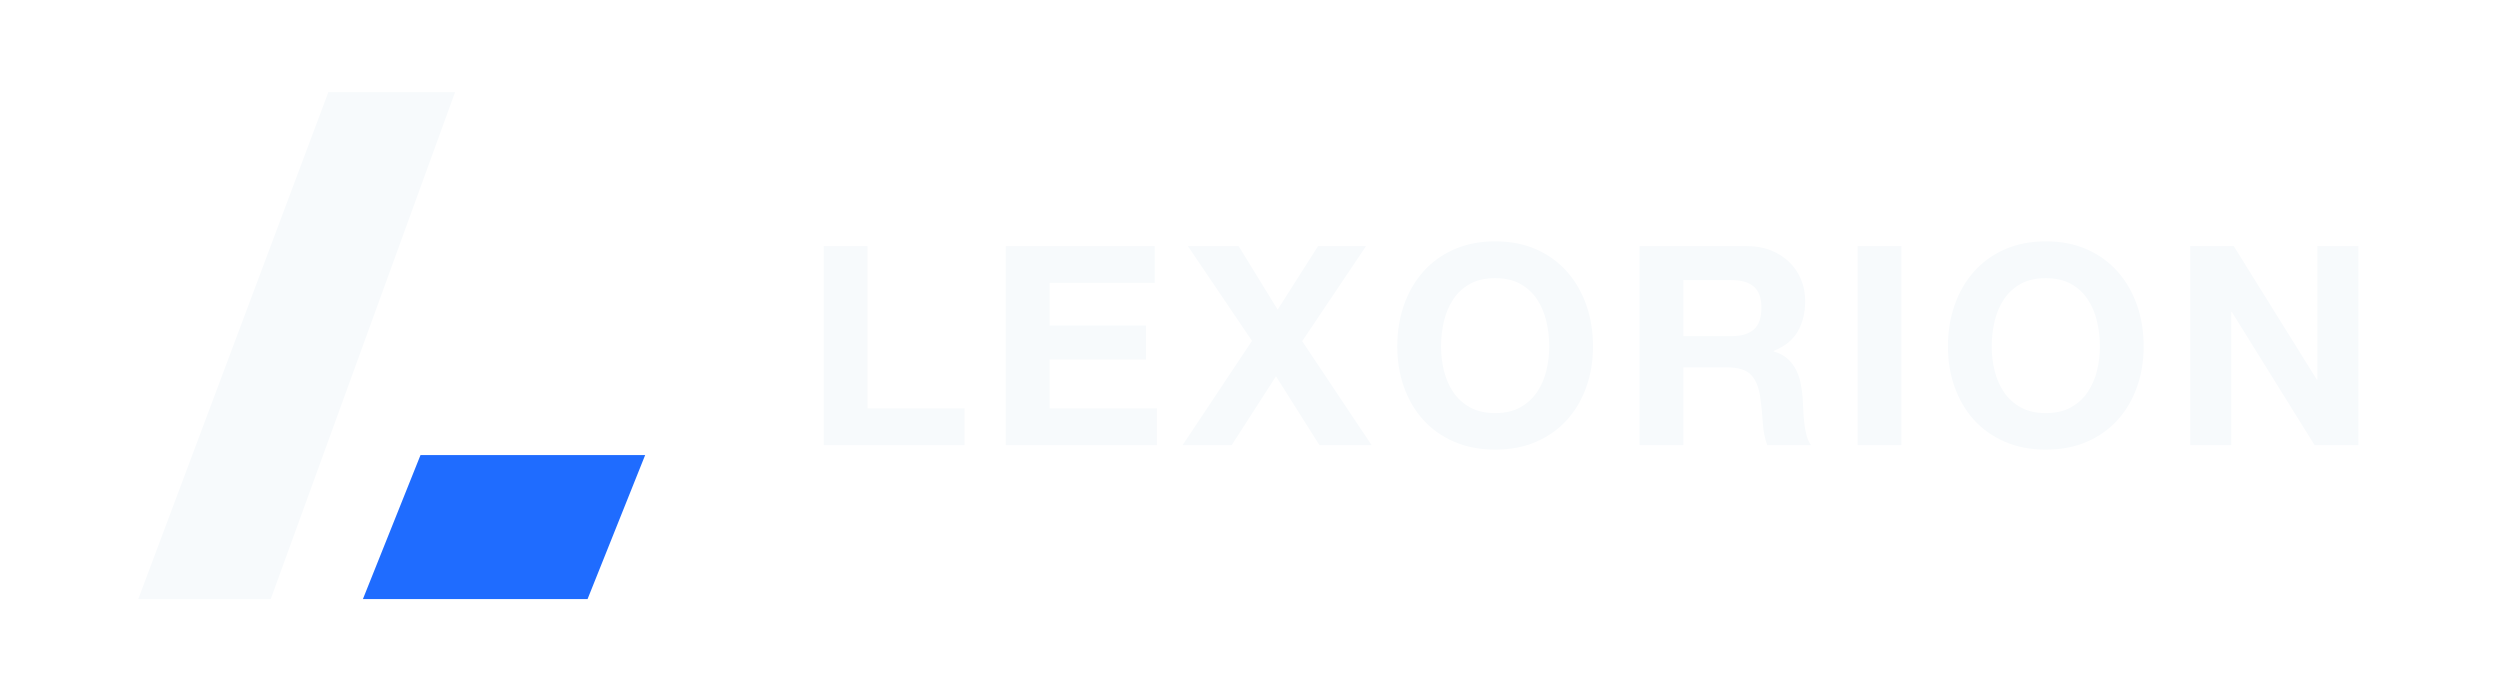
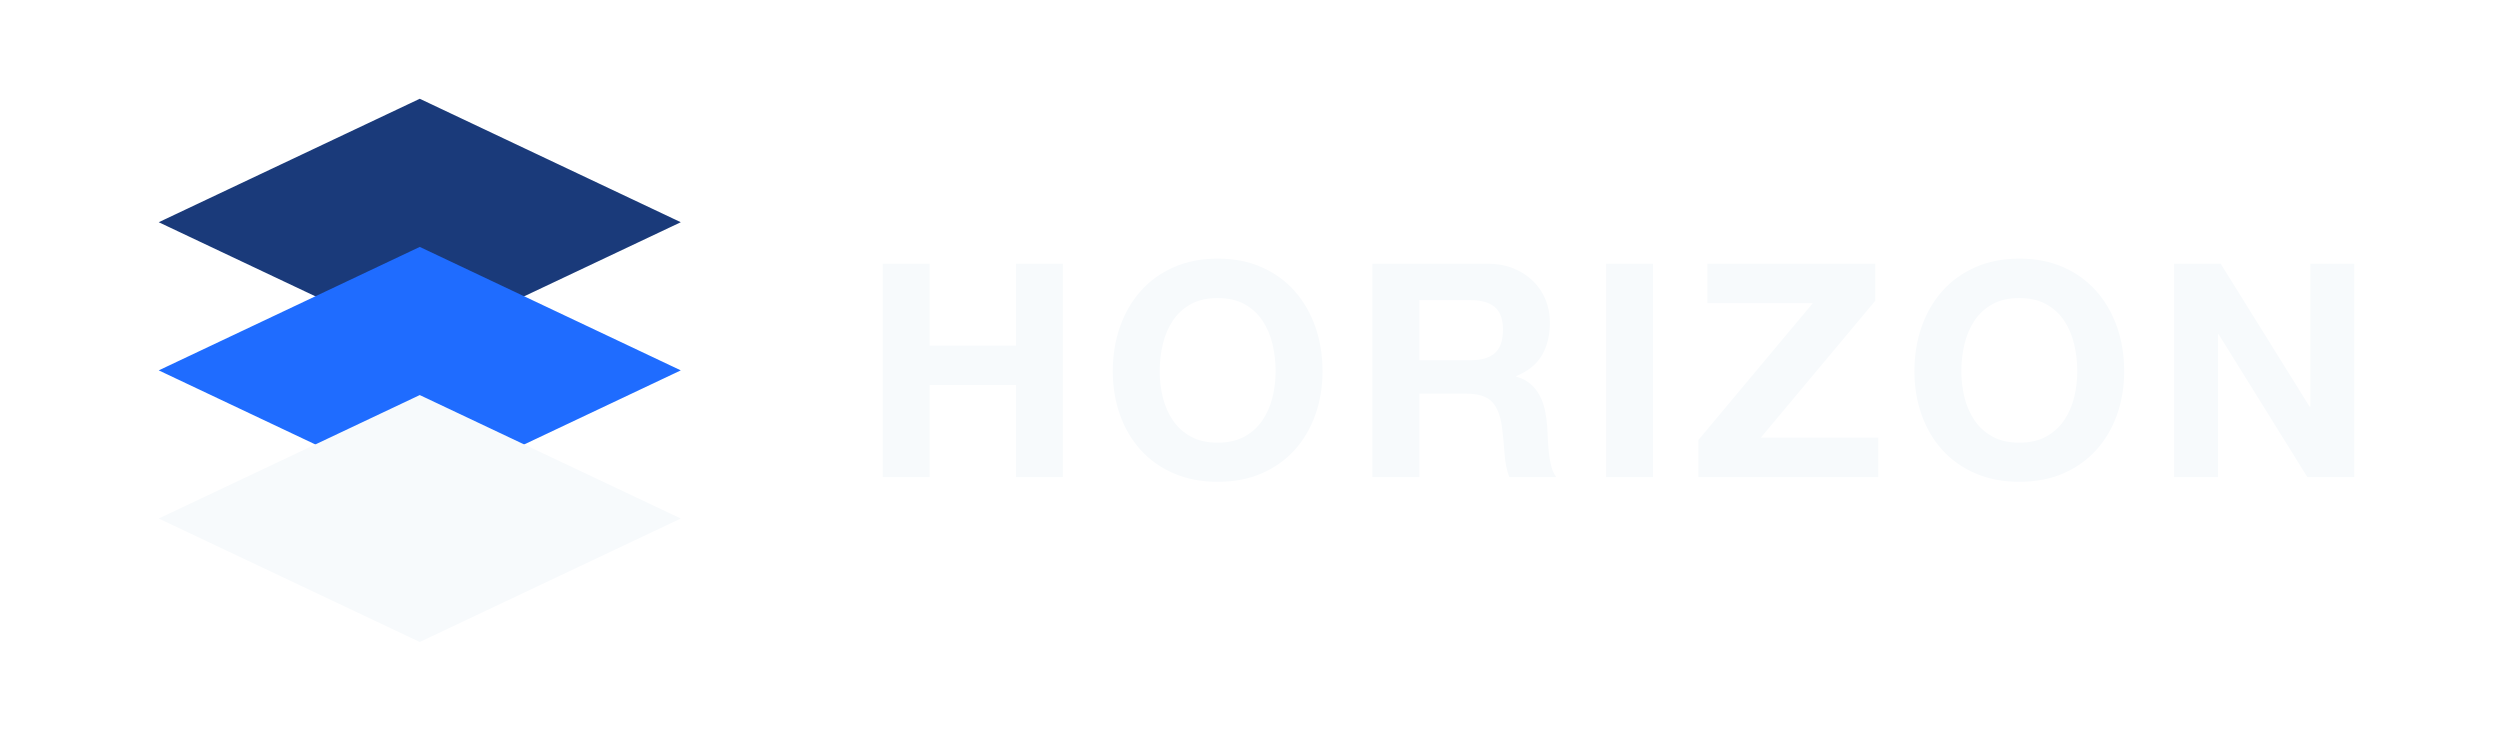
- <svg xmlns="http://www.w3.org/2000/svg" width="434" height="120" viewBox="0 0 434 120" fill="none">
-   <g id="lexorion-horizontal-lockup">
+ <svg xmlns="http://www.w3.org/2000/svg" width="405" height="120" viewBox="0 0 405 120" fill="none">
+   <g id="horizon-horizontal-lockup">
    <g id="icon" transform="translate(24, 16)">
-       <polygon points="33,0 55,0 23,88 0,88" fill="#F7FAFC" />
-       <polygon points="49,63 88,63 78,88 39,88" fill="#1F6CFF" />
+       <polygon id="back" points="44,0 86.286,20 44,40 1.714,20" fill="#1A3A7A" />
+       <polygon id="middle" points="44,24 86.286,44 44,64 1.714,44" fill="#1F6CFF" />
+       <polygon id="front" points="44,48 86.286,68 44,88 1.714,68" fill="#F7FAFC" />
    </g>
    <g id="wordmark" transform="translate(143, 42.72) scale(0.04840336)">
-       <path d="M0.0 0.0V714.0H505.0V582.0H157.0V0.0Z M653.0 0.0V714.0H1195.0V582.0H810.0V407.0H1156.0V285.0H810.0V132.0H1187.0V0.0Z M1536.0 340.0 1287.0 714.0H1463.0L1622.0 467.0L1778.0 714.0H1965.0L1716.0 341.0L1945.0 0.0H1773.0L1628.0 228.0L1488.0 0.0H1306.0Z M2214.0 360.0Q2214.0 313.0 2224.5 269.0Q2235.0 225.0 2258.0 190.5Q2281.0 156.0 2318.0 135.5Q2355.0 115.0 2408.0 115.0Q2461.0 115.0 2498.0 135.5Q2535.0 156.0 2558.0 190.5Q2581.0 225.0 2591.5 269.0Q2602.0 313.0 2602.0 360.0Q2602.0 405.0 2591.5 447.5Q2581.0 490.0 2558.0 524.0Q2535.0 558.0 2498.0 578.5Q2461.0 599.0 2408.0 599.0Q2355.0 599.0 2318.0 578.5Q2281.0 558.0 2258.0 524.0Q2235.0 490.0 2224.5 447.5Q2214.0 405.0 2214.0 360.0ZM2057.0 360.0Q2057.0 438.0 2081.0 505.5Q2105.0 573.0 2150.0 623.0Q2195.0 673.0 2260.5 701.5Q2326.0 730.0 2408.0 730.0Q2491.0 730.0 2556.0 701.5Q2621.0 673.0 2666.0 623.0Q2711.0 573.0 2735.0 505.5Q2759.0 438.0 2759.0 360.0Q2759.0 280.0 2735.0 211.5Q2711.0 143.0 2666.0 92.0Q2621.0 41.0 2556.0 12.0Q2491.0 -17.0 2408.0 -17.0Q2326.0 -17.0 2260.5 12.0Q2195.0 41.0 2150.0 92.0Q2105.0 143.0 2081.0 211.5Q2057.0 280.0 2057.0 360.0Z M3083.0 323.0V122.0H3255.0Q3309.0 122.0 3336.0 145.5Q3363.0 169.0 3363.0 221.0Q3363.0 275.0 3336.0 299.0Q3309.0 323.0 3255.0 323.0ZM2926.0 0.0V714.0H3083.0V435.0H3240.0Q3299.0 435.0 3325.0 461.0Q3351.0 487.0 3359.0 543.0Q3365.0 586.0 3368.0 633.0Q3371.0 680.0 3384.0 714.0H3541.0Q3530.0 699.0 3524.5 677.5Q3519.0 656.0 3516.5 632.0Q3514.0 608.0 3513.0 585.0Q3512.0 562.0 3511.0 545.0Q3509.0 518.0 3503.5 491.0Q3498.0 464.0 3486.0 441.5Q3474.0 419.0 3455.0 402.5Q3436.0 386.0 3407.0 378.0V376.0Q3467.0 352.0 3493.5 306.0Q3520.0 260.0 3520.0 197.0Q3520.0 156.0 3505.5 120.5Q3491.0 85.0 3463.5 58.0Q3436.0 31.0 3397.5 15.5Q3359.0 0.0 3311.0 0.0Z M3708.0 0.0V714.0H3865.0V0.0Z M4189.0 360.0Q4189.0 313.0 4199.5 269.0Q4210.0 225.0 4233.0 190.5Q4256.0 156.0 4293.0 135.5Q4330.0 115.0 4383.0 115.0Q4436.0 115.0 4473.0 135.5Q4510.0 156.0 4533.0 190.5Q4556.0 225.0 4566.5 269.0Q4577.0 313.0 4577.0 360.0Q4577.0 405.0 4566.5 447.5Q4556.0 490.0 4533.0 524.0Q4510.0 558.0 4473.0 578.5Q4436.0 599.0 4383.0 599.0Q4330.0 599.0 4293.0 578.5Q4256.0 558.0 4233.0 524.0Q4210.0 490.0 4199.5 447.5Q4189.0 405.0 4189.0 360.0ZM4032.0 360.0Q4032.0 438.0 4056.0 505.5Q4080.0 573.0 4125.0 623.0Q4170.0 673.0 4235.5 701.5Q4301.0 730.0 4383.0 730.0Q4466.0 730.0 4531.0 701.5Q4596.0 673.0 4641.0 623.0Q4686.0 573.0 4710.0 505.5Q4734.0 438.0 4734.0 360.0Q4734.0 280.0 4710.0 211.5Q4686.0 143.0 4641.0 92.0Q4596.0 41.0 4531.0 12.0Q4466.0 -17.0 4383.0 -17.0Q4301.0 -17.0 4235.5 12.0Q4170.0 41.0 4125.0 92.0Q4080.0 143.0 4056.0 211.5Q4032.0 280.0 4032.0 360.0Z M4901.0 0.0V714.0H5048.0V236.0H5050.0L5347.0 714.0H5504.0V0.0H5357.0V479.0H5355.0L5057.0 0.0Z" fill="#F7FAFC" />
+       <path d="M0.0 0.0V714.0H157.0V406.0H446.0V714.0H603.0V0.0H446.0V274.0H157.0V0.0Z M927.0 360.0Q927.0 313.0 937.5 269.0Q948.0 225.0 971.0 190.5Q994.0 156.0 1031.0 135.5Q1068.0 115.0 1121.0 115.0Q1174.0 115.0 1211.0 135.5Q1248.0 156.0 1271.0 190.5Q1294.0 225.0 1304.5 269.0Q1315.0 313.0 1315.0 360.0Q1315.0 405.0 1304.5 447.5Q1294.0 490.0 1271.0 524.0Q1248.0 558.0 1211.0 578.5Q1174.0 599.0 1121.0 599.0Q1068.0 599.0 1031.0 578.5Q994.0 558.0 971.0 524.0Q948.0 490.0 937.5 447.5Q927.0 405.0 927.0 360.0ZM770.0 360.0Q770.0 438.0 794.0 505.5Q818.0 573.0 863.0 623.0Q908.0 673.0 973.5 701.5Q1039.0 730.0 1121.0 730.0Q1204.0 730.0 1269.0 701.5Q1334.0 673.0 1379.0 623.0Q1424.0 573.0 1448.0 505.5Q1472.0 438.0 1472.0 360.0Q1472.0 280.0 1448.0 211.5Q1424.0 143.0 1379.0 92.0Q1334.0 41.0 1269.0 12.0Q1204.0 -17.0 1121.0 -17.0Q1039.0 -17.0 973.5 12.0Q908.0 41.0 863.0 92.0Q818.0 143.0 794.0 211.5Q770.0 280.0 770.0 360.0Z M1796.0 323.0V122.0H1968.0Q2022.0 122.0 2049.0 145.5Q2076.0 169.0 2076.0 221.0Q2076.0 275.0 2049.0 299.0Q2022.0 323.0 1968.0 323.0ZM1639.0 0.0V714.0H1796.0V435.0H1953.0Q2012.0 435.0 2038.0 461.0Q2064.0 487.0 2072.0 543.0Q2078.0 586.0 2081.0 633.0Q2084.0 680.0 2097.0 714.0H2254.0Q2243.0 699.0 2237.5 677.5Q2232.0 656.0 2229.5 632.0Q2227.0 608.0 2226.0 585.0Q2225.0 562.0 2224.0 545.0Q2222.0 518.0 2216.5 491.0Q2211.0 464.0 2199.0 441.5Q2187.0 419.0 2168.0 402.5Q2149.0 386.0 2120.0 378.0V376.0Q2180.0 352.0 2206.5 306.0Q2233.0 260.0 2233.0 197.0Q2233.0 156.0 2218.5 120.5Q2204.0 85.0 2176.5 58.0Q2149.0 31.0 2110.5 15.5Q2072.0 0.0 2024.0 0.0Z M2421.0 0.0V714.0H2578.0V0.0Z M2730.0 590.0V714.0H3332.0V582.0H2939.0L3322.0 124.0V0.0H2760.0V132.0H3113.0Z M3610.0 360.0Q3610.0 313.0 3620.5 269.0Q3631.0 225.0 3654.0 190.5Q3677.0 156.0 3714.0 135.5Q3751.0 115.0 3804.0 115.0Q3857.0 115.0 3894.0 135.5Q3931.0 156.0 3954.0 190.5Q3977.0 225.0 3987.5 269.0Q3998.0 313.0 3998.0 360.0Q3998.0 405.0 3987.5 447.5Q3977.0 490.0 3954.0 524.0Q3931.0 558.0 3894.0 578.5Q3857.0 599.0 3804.0 599.0Q3751.0 599.0 3714.0 578.5Q3677.0 558.0 3654.0 524.0Q3631.0 490.0 3620.5 447.5Q3610.0 405.0 3610.0 360.0ZM3453.0 360.0Q3453.0 438.0 3477.0 505.5Q3501.0 573.0 3546.0 623.0Q3591.0 673.0 3656.5 701.5Q3722.0 730.0 3804.0 730.0Q3887.0 730.0 3952.0 701.5Q4017.0 673.0 4062.0 623.0Q4107.0 573.0 4131.0 505.5Q4155.0 438.0 4155.0 360.0Q4155.0 280.0 4131.0 211.5Q4107.0 143.0 4062.0 92.0Q4017.0 41.0 3952.0 12.0Q3887.0 -17.0 3804.0 -17.0Q3722.0 -17.0 3656.5 12.0Q3591.0 41.0 3546.0 92.0Q3501.0 143.0 3477.0 211.5Q3453.0 280.0 3453.0 360.0Z M4322.0 0.0V714.0H4469.0V236.0H4471.0L4768.0 714.0H4925.0V0.0H4778.0V479.0H4776.0L4478.0 0.0Z" fill="#F7FAFC" />
    </g>
  </g>
</svg>
